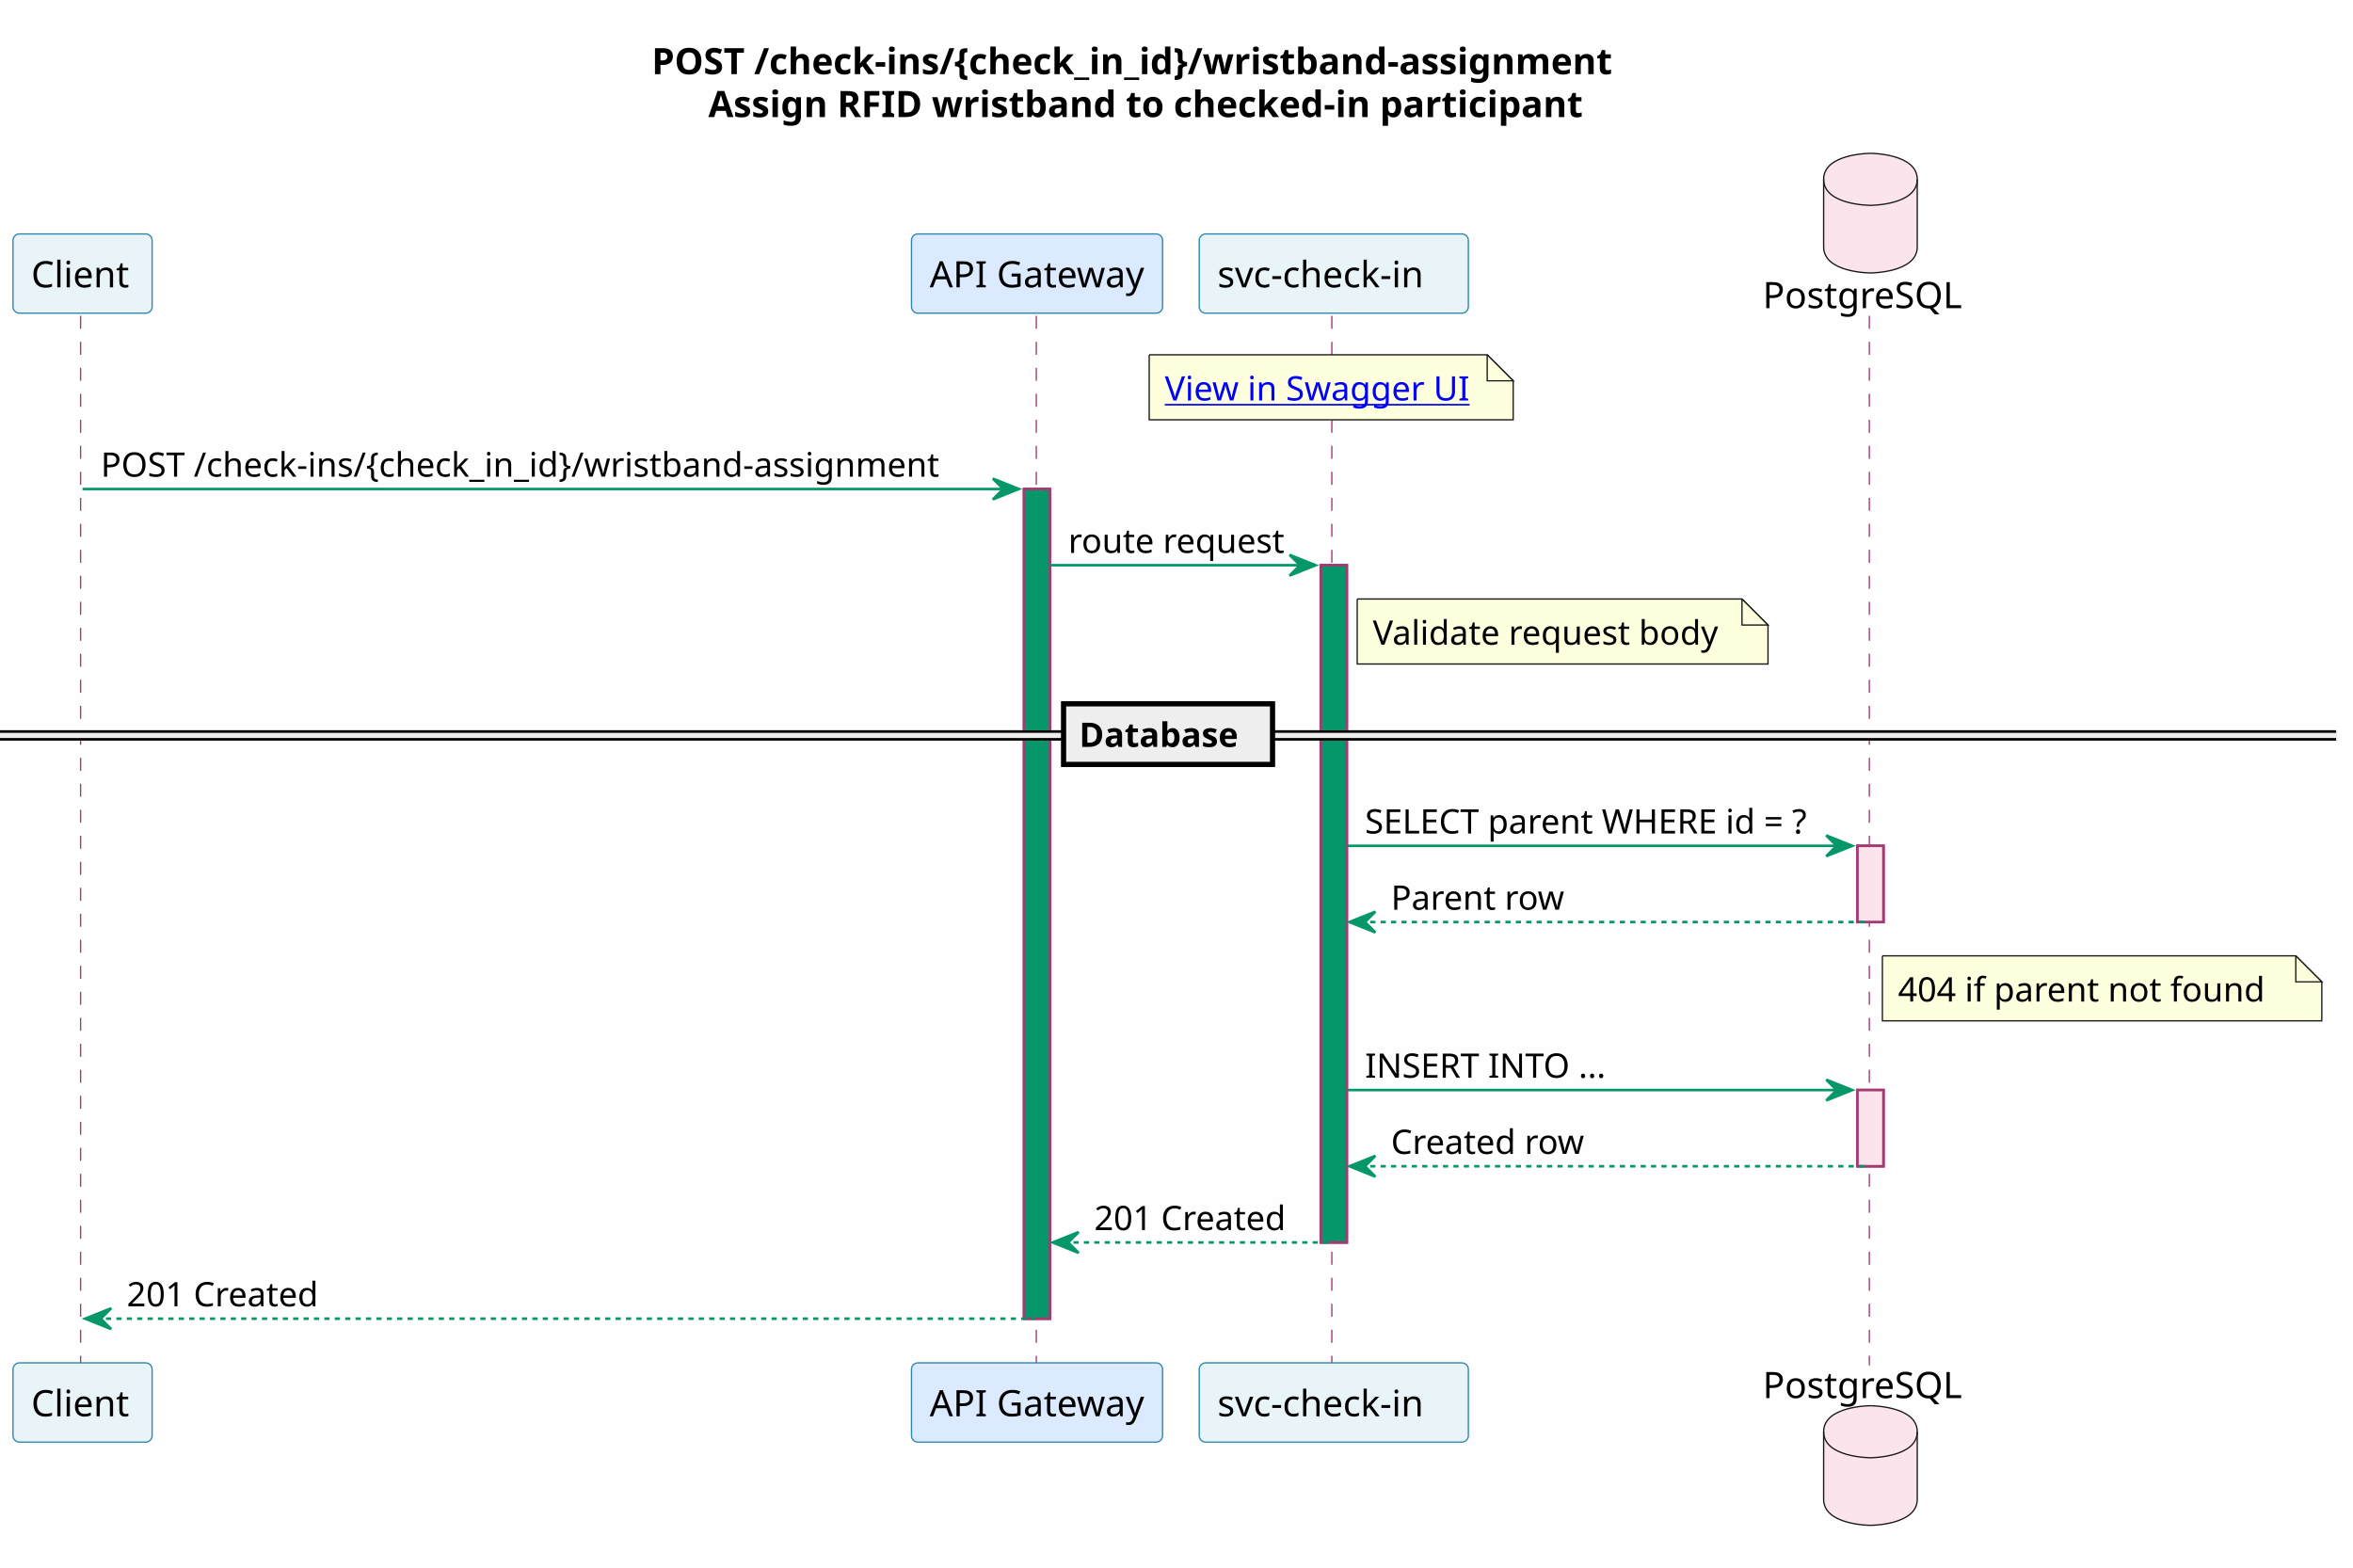
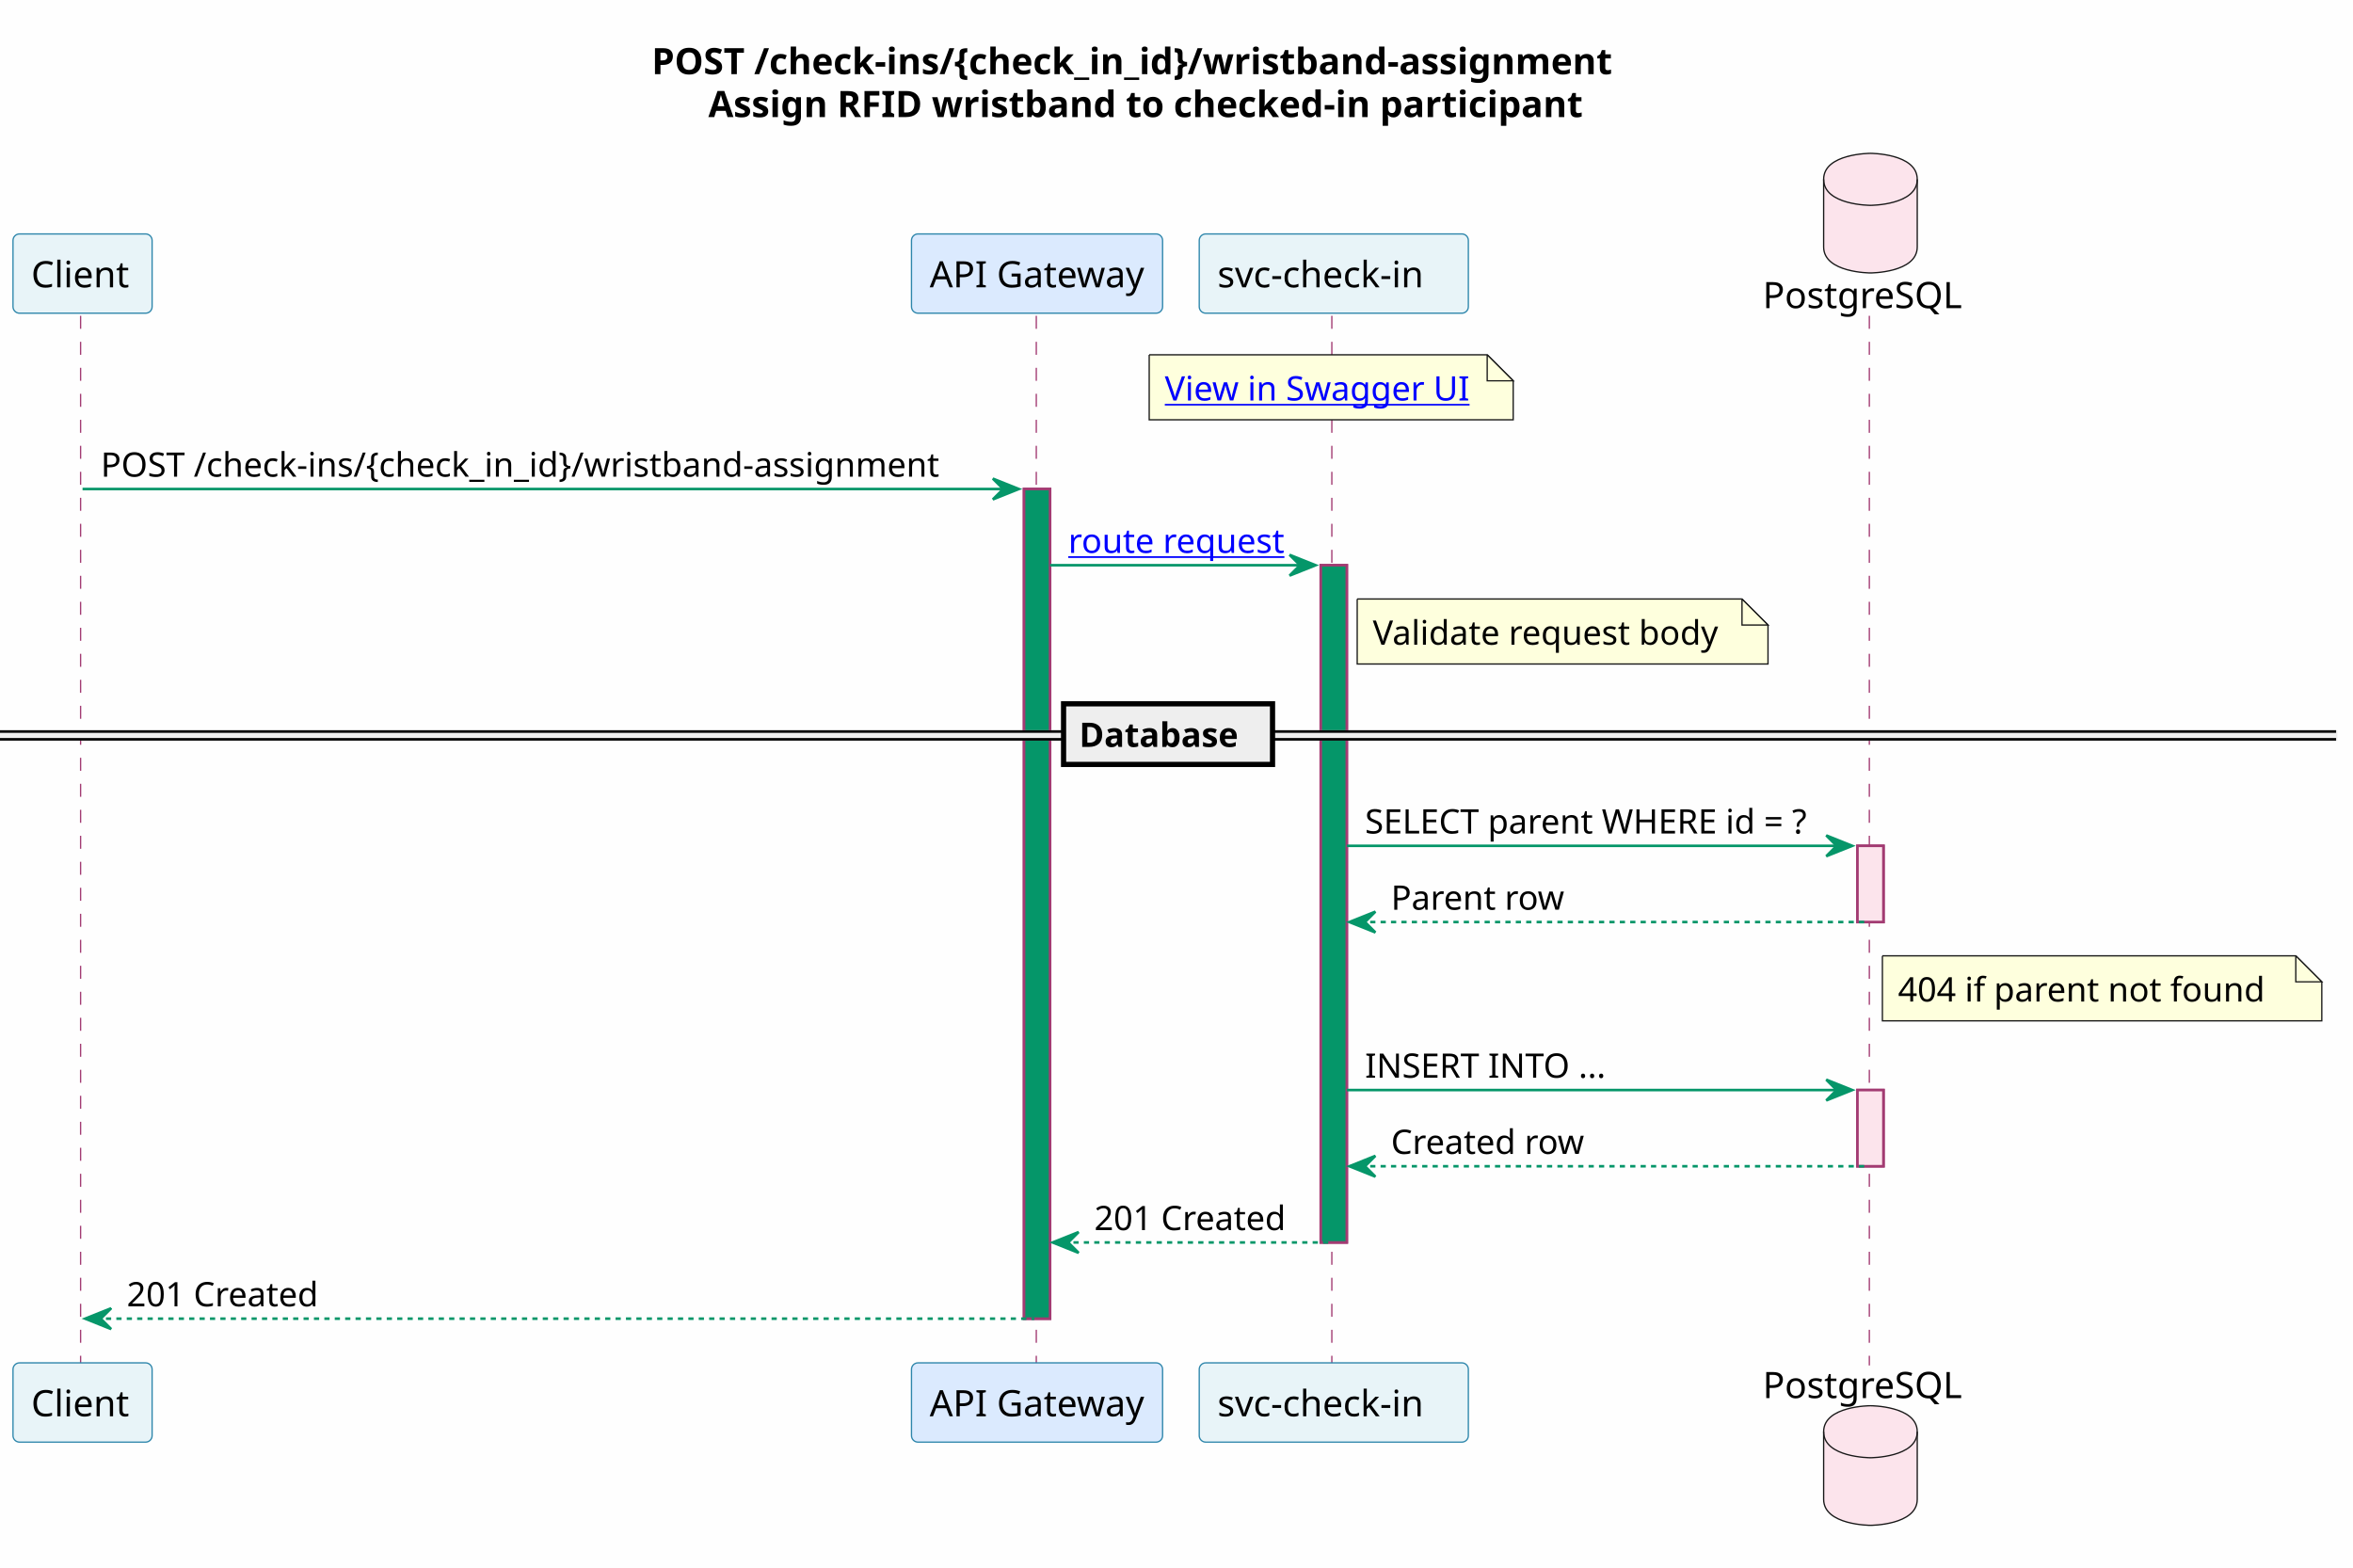
<svg xmlns="http://www.w3.org/2000/svg" xmlns:xlink="http://www.w3.org/1999/xlink" contentStyleType="text/css" data-diagram-type="SEQUENCE" height="603px" preserveAspectRatio="none" style="width:905px;height:603px;background:#FEFEFE;" version="1.1" viewBox="0 0 905 603" width="905px" zoomAndPan="magnify">
  <defs />
  <g>
    <rect fill="#FEFEFE" height="603" style="stroke:none;stroke-width:1;" width="905" x="0" y="0" />
    <text fill="#000000" font-family="Segoe UI" font-size="14" font-weight="bold" lengthAdjust="spacing" textLength="396.204" x="250.65" y="28.535">POST /check-ins/{check_in_id}/wristband-assignment</text>
    <text fill="#000000" font-family="Segoe UI" font-size="14" font-weight="bold" lengthAdjust="spacing" textLength="352.618" x="272.443" y="45.023">Assign RFID wristband to checked-in participant</text>
    <g>
      <rect fill="#059669" height="319.106" style="stroke:#A23B72;stroke-width:1;" width="10" x="393.862" y="188.086" />
    </g>
    <g>
      <rect fill="#059669" height="260.484" style="stroke:#A23B72;stroke-width:1;" width="10" x="507.997" y="217.397" />
    </g>
    <g>
      <rect fill="#FCE4EC" height="29.311" style="stroke:#A23B72;stroke-width:1;" width="10" x="714.401" y="325.328" />
    </g>
    <g>
      <rect fill="#FCE4EC" height="29.311" style="stroke:#A23B72;stroke-width:1;" width="10" x="714.401" y="419.26" />
    </g>
    <g>
      <rect fill="#000000" fill-opacity="0" height="403.727" width="8" x="27.752" y="121.465" />
      <line style="stroke:#A23B72;stroke-width:0.5;stroke-dasharray:5,5;" x1="31" x2="31" y1="121.465" y2="525.191" />
    </g>
    <g>
      <rect fill="#000000" fill-opacity="0" height="403.727" width="8" x="394.862" y="121.465" />
      <line style="stroke:#A23B72;stroke-width:0.5;stroke-dasharray:5,5;" x1="398.573" x2="398.573" y1="121.465" y2="525.191" />
    </g>
    <g>
      <rect fill="#000000" fill-opacity="0" height="403.727" width="8" x="508.997" y="121.465" />
      <line style="stroke:#A23B72;stroke-width:0.5;stroke-dasharray:5,5;" x1="512.246" x2="512.246" y1="121.465" y2="525.191" />
    </g>
    <g>
      <rect fill="#000000" fill-opacity="0" height="403.727" width="8" x="715.401" y="121.465" />
      <line style="stroke:#A23B72;stroke-width:0.5;stroke-dasharray:5,5;" x1="718.977" x2="718.977" y1="121.465" y2="525.191" />
    </g>
    <g class="participant participant-head" data-participant="Client">
      <rect fill="#E8F4F8" height="30.488" rx="2.5" ry="2.5" style="stroke:#2E86AB;stroke-width:0.5;" width="53.505" x="5" y="89.977" />
      <text fill="#000000" font-family="Segoe UI" font-size="14" lengthAdjust="spacing" textLength="39.505" x="12" y="110.512">Client</text>
    </g>
    <g class="participant participant-tail" data-participant="Client">
      <rect fill="#E8F4F8" height="30.488" rx="2.5" ry="2.5" style="stroke:#2E86AB;stroke-width:0.5;" width="53.505" x="5" y="524.191" />
      <text fill="#000000" font-family="Segoe UI" font-size="14" lengthAdjust="spacing" textLength="39.505" x="12" y="544.727">Client</text>
    </g>
    <g class="participant participant-head" data-participant="GW">
      <rect fill="#DBEAFE" height="30.488" rx="2.5" ry="2.5" style="stroke:#2E86AB;stroke-width:0.5;" width="96.578" x="350.573" y="89.977" />
      <text fill="#000000" font-family="Segoe UI" font-size="14" lengthAdjust="spacing" textLength="82.578" x="357.573" y="110.512">API Gateway</text>
    </g>
    <g class="participant participant-tail" data-participant="GW">
      <rect fill="#DBEAFE" height="30.488" rx="2.5" ry="2.5" style="stroke:#2E86AB;stroke-width:0.5;" width="96.578" x="350.573" y="524.191" />
      <text fill="#000000" font-family="Segoe UI" font-size="14" lengthAdjust="spacing" textLength="82.578" x="357.573" y="544.727">API Gateway</text>
    </g>
    <g class="participant participant-head" data-participant="Svc">
      <a href="/microservices/svc-check-in/" target="_top" title="/microservices/svc-check-in/" xlink:actuate="onRequest" xlink:href="/microservices/svc-check-in/" xlink:show="new" xlink:title="/microservices/svc-check-in/" xlink:type="simple">
        <rect fill="#E8F4F8" height="30.488" rx="2.5" ry="2.5" style="stroke:#2E86AB;stroke-width:0.5;" width="103.503" x="461.246" y="89.977" />
        <text fill="#000000" font-family="Segoe UI" font-size="14" lengthAdjust="spacing" textLength="89.503" x="468.246" y="110.512">svc-check-in</text>
      </a>
    </g>
    <g class="participant participant-tail" data-participant="Svc">
      <a href="/microservices/svc-check-in/" target="_top" title="/microservices/svc-check-in/" xlink:actuate="onRequest" xlink:href="/microservices/svc-check-in/" xlink:show="new" xlink:title="/microservices/svc-check-in/" xlink:type="simple">
        <rect fill="#E8F4F8" height="30.488" rx="2.5" ry="2.5" style="stroke:#2E86AB;stroke-width:0.5;" width="103.503" x="461.246" y="524.191" />
        <text fill="#000000" font-family="Segoe UI" font-size="14" lengthAdjust="spacing" textLength="89.503" x="468.246" y="544.727">svc-check-in</text>
      </a>
    </g>
    <g class="participant participant-head" data-participant="DB">
      <text fill="#000000" font-family="Segoe UI" font-size="14" lengthAdjust="spacing" textLength="76.85" x="677.977" y="118.512">PostgreSQL</text>
      <path d="M701.401,68.977 C701.401,58.977 719.401,58.977 719.401,58.977 C719.401,58.977 737.401,58.977 737.401,68.977 L737.401,94.977 C737.401,104.977 719.401,104.977 719.401,104.977 C719.401,104.977 701.401,104.977 701.401,94.977 L701.401,68.977" fill="#FCE4EC" style="stroke:#181818;stroke-width:0.5;" />
      <path d="M701.401,68.977 C701.401,78.977 719.401,78.977 719.401,78.977 C719.401,78.977 737.401,78.977 737.401,68.977" fill="none" style="stroke:#181818;stroke-width:0.5;" />
    </g>
    <g class="participant participant-tail" data-participant="DB">
      <text fill="#000000" font-family="Segoe UI" font-size="14" lengthAdjust="spacing" textLength="76.85" x="677.977" y="537.727">PostgreSQL</text>
      <path d="M701.401,550.68 C701.401,540.68 719.401,540.68 719.401,540.68 C719.401,540.68 737.401,540.68 737.401,550.68 L737.401,576.68 C737.401,586.68 719.401,586.68 719.401,586.68 C719.401,586.68 701.401,586.68 701.401,576.68 L701.401,550.68" fill="#FCE4EC" style="stroke:#181818;stroke-width:0.5;" />
      <path d="M701.401,550.68 C701.401,560.68 719.401,560.68 719.401,560.68 C719.401,560.68 737.401,560.68 737.401,550.68" fill="none" style="stroke:#181818;stroke-width:0.5;" />
    </g>
    <g>
      <rect fill="#059669" height="319.106" style="stroke:#A23B72;stroke-width:1;" width="10" x="393.862" y="188.086" />
    </g>
    <g>
      <rect fill="#059669" height="260.484" style="stroke:#A23B72;stroke-width:1;" width="10" x="507.997" y="217.397" />
    </g>
    <g>
      <rect fill="#FCE4EC" height="29.311" style="stroke:#A23B72;stroke-width:1;" width="10" x="714.401" y="325.328" />
    </g>
    <g>
      <rect fill="#FCE4EC" height="29.311" style="stroke:#A23B72;stroke-width:1;" width="10" x="714.401" y="419.26" />
    </g>
    <path d="M442,136.465 L442,161.465 L582,161.465 L582,146.465 L572,136.465 L442,136.465" fill="#FEFFDD" style="stroke:#181818;stroke-width:0.5;" />
    <path d="M572,136.465 L572,146.465 L582,146.465 L572,136.465" fill="#FEFFDD" style="stroke:#181818;stroke-width:0.5;" />
    <a href="/services/api/svc-check-in.html#/Check-Ins/assignWristband" target="_top" title="/services/api/svc-check-in.html#/Check-Ins/assignWristband" xlink:actuate="onRequest" xlink:href="/services/api/svc-check-in.html#/Check-Ins/assignWristband" xlink:show="new" xlink:title="/services/api/svc-check-in.html#/Check-Ins/assignWristband" xlink:type="simple">
      <text fill="#0000FF" font-family="Segoe UI" font-size="13" lengthAdjust="spacing" text-decoration="underline" textLength="119.406" x="448" y="154.033">View in Swagger UI</text>
    </a>
    <g class="message" data-participant-1="Client" data-participant-2="GW">
      <polygon fill="#059669" points="381.862,184.086,391.862,188.086,381.862,192.086,385.862,188.086" style="stroke:#059669;stroke-width:1;" />
      <line style="stroke:#059669;stroke-width:1;" x1="31.752" x2="387.862" y1="188.086" y2="188.086" />
      <text fill="#000000" font-family="Segoe UI" font-size="13" lengthAdjust="spacing" textLength="343.11" x="38.752" y="183.344">POST /check-ins/{check_in_id}/wristband-assignment</text>
    </g>
    <g class="message" data-participant-1="GW" data-participant-2="Svc">
      <polygon fill="#059669" points="495.997,213.397,505.997,217.397,495.997,221.397,499.997,217.397" style="stroke:#059669;stroke-width:1;" />
      <line style="stroke:#059669;stroke-width:1;" x1="403.862" x2="501.997" y1="217.397" y2="217.397" />
-       <text fill="#000000" font-family="Segoe UI" font-size="13" lengthAdjust="spacing" textLength="85.135" x="410.862" y="212.654">route request</text>
+       <a href="/microservices/svc-check-in/#post-check-inscheck_in_idwristband-assignment-assign-rfid-wristband-to-checked-in-participant" target="_top" title="/microservices/svc-check-in/#post-check-inscheck_in_idwristband-assignment-assign-rfid-wristband-to-checked-in-participant" xlink:actuate="onRequest" xlink:href="/microservices/svc-check-in/#post-check-inscheck_in_idwristband-assignment-assign-rfid-wristband-to-checked-in-participant" xlink:show="new" xlink:title="/microservices/svc-check-in/#post-check-inscheck_in_idwristband-assignment-assign-rfid-wristband-to-checked-in-participant" xlink:type="simple">
+         <text fill="#0000FF" font-family="Segoe UI" font-size="13" lengthAdjust="spacing" text-decoration="underline" textLength="85.135" x="410.862" y="212.654">route request</text>
+       </a>
    </g>
    <path d="M522,230.397 L522,255.397 L680,255.397 L680,240.397 L670,230.397 L522,230.397" fill="#FEFFDD" style="stroke:#181818;stroke-width:0.5;" />
    <path d="M670,230.397 L670,240.397 L680,240.397 L670,230.397" fill="#FEFFDD" style="stroke:#181818;stroke-width:0.5;" />
    <text fill="#000000" font-family="Segoe UI" font-size="13" lengthAdjust="spacing" textLength="137.573" x="528" y="247.965">Validate request body</text>
    <rect fill="#EEEEEE" height="3" style="stroke:#EEEEEE;stroke-width:1;" width="898.503" x="0" y="281.362" />
    <line style="stroke:#000000;stroke-width:1;" x1="0" x2="898.503" y1="281.362" y2="281.362" />
    <line style="stroke:#000000;stroke-width:1;" x1="0" x2="898.503" y1="284.362" y2="284.362" />
    <rect fill="#EEEEEE" height="23.311" style="stroke:#000000;stroke-width:2;" width="80.371" x="409.066" y="270.707" />
    <text fill="#000000" font-family="Segoe UI" font-size="13" font-weight="bold" lengthAdjust="spacing" textLength="62.086" x="415.066" y="287.275">Database</text>
    <g class="message" data-participant-1="Svc" data-participant-2="DB">
      <polygon fill="#059669" points="702.401,321.328,712.401,325.328,702.401,329.328,706.401,325.328" style="stroke:#059669;stroke-width:1;" />
      <line style="stroke:#059669;stroke-width:1;" x1="517.997" x2="708.401" y1="325.328" y2="325.328" />
      <text fill="#000000" font-family="Segoe UI" font-size="13" lengthAdjust="spacing" textLength="177.404" x="524.997" y="320.586">SELECT parent WHERE id = ?</text>
    </g>
    <g class="message" data-participant-1="DB" data-participant-2="Svc">
      <polygon fill="#059669" points="528.997,350.639,518.997,354.639,528.997,358.639,524.997,354.639" style="stroke:#059669;stroke-width:1;" />
      <line style="stroke:#059669;stroke-width:1;stroke-dasharray:2,2;" x1="522.997" x2="718.401" y1="354.639" y2="354.639" />
      <text fill="#000000" font-family="Segoe UI" font-size="13" lengthAdjust="spacing" textLength="67.291" x="534.997" y="349.897">Parent row</text>
    </g>
    <path d="M724,367.639 L724,392.639 L893,392.639 L893,377.639 L883,367.639 L724,367.639" fill="#FEFFDD" style="stroke:#181818;stroke-width:0.5;" />
    <path d="M883,367.639 L883,377.639 L893,377.639 L883,367.639" fill="#FEFFDD" style="stroke:#181818;stroke-width:0.5;" />
    <text fill="#000000" font-family="Segoe UI" font-size="13" lengthAdjust="spacing" textLength="148.503" x="730" y="385.207">404 if parent not found</text>
    <g class="message" data-participant-1="Svc" data-participant-2="DB">
      <polygon fill="#059669" points="702.401,415.26,712.401,419.26,702.401,423.26,706.401,419.26" style="stroke:#059669;stroke-width:1;" />
      <line style="stroke:#059669;stroke-width:1;" x1="517.997" x2="708.401" y1="419.26" y2="419.26" />
      <text fill="#000000" font-family="Segoe UI" font-size="13" lengthAdjust="spacing" textLength="96.072" x="524.997" y="414.518">INSERT INTO ...</text>
    </g>
    <g class="message" data-participant-1="DB" data-participant-2="Svc">
      <polygon fill="#059669" points="528.997,444.57,518.997,448.57,528.997,452.57,524.997,448.57" style="stroke:#059669;stroke-width:1;" />
      <line style="stroke:#059669;stroke-width:1;stroke-dasharray:2,2;" x1="522.997" x2="718.401" y1="448.57" y2="448.57" />
      <text fill="#000000" font-family="Segoe UI" font-size="13" lengthAdjust="spacing" textLength="76.457" x="534.997" y="443.828">Created row</text>
    </g>
    <g class="message" data-participant-1="Svc" data-participant-2="GW">
      <polygon fill="#059669" points="414.862,473.881,404.862,477.881,414.862,481.881,410.862,477.881" style="stroke:#059669;stroke-width:1;" />
      <line style="stroke:#059669;stroke-width:1;stroke-dasharray:2,2;" x1="408.862" x2="511.997" y1="477.881" y2="477.881" />
      <text fill="#000000" font-family="Segoe UI" font-size="13" lengthAdjust="spacing" textLength="77.797" x="420.862" y="473.139">201 Created</text>
    </g>
    <g class="message" data-participant-1="GW" data-participant-2="Client">
      <polygon fill="#059669" points="42.752,503.191,32.752,507.191,42.752,511.191,38.752,507.191" style="stroke:#059669;stroke-width:1;" />
      <line style="stroke:#059669;stroke-width:1;stroke-dasharray:2,2;" x1="36.752" x2="397.862" y1="507.191" y2="507.191" />
      <text fill="#000000" font-family="Segoe UI" font-size="13" lengthAdjust="spacing" textLength="77.797" x="48.752" y="502.449">201 Created</text>
    </g>
  </g>
</svg>
